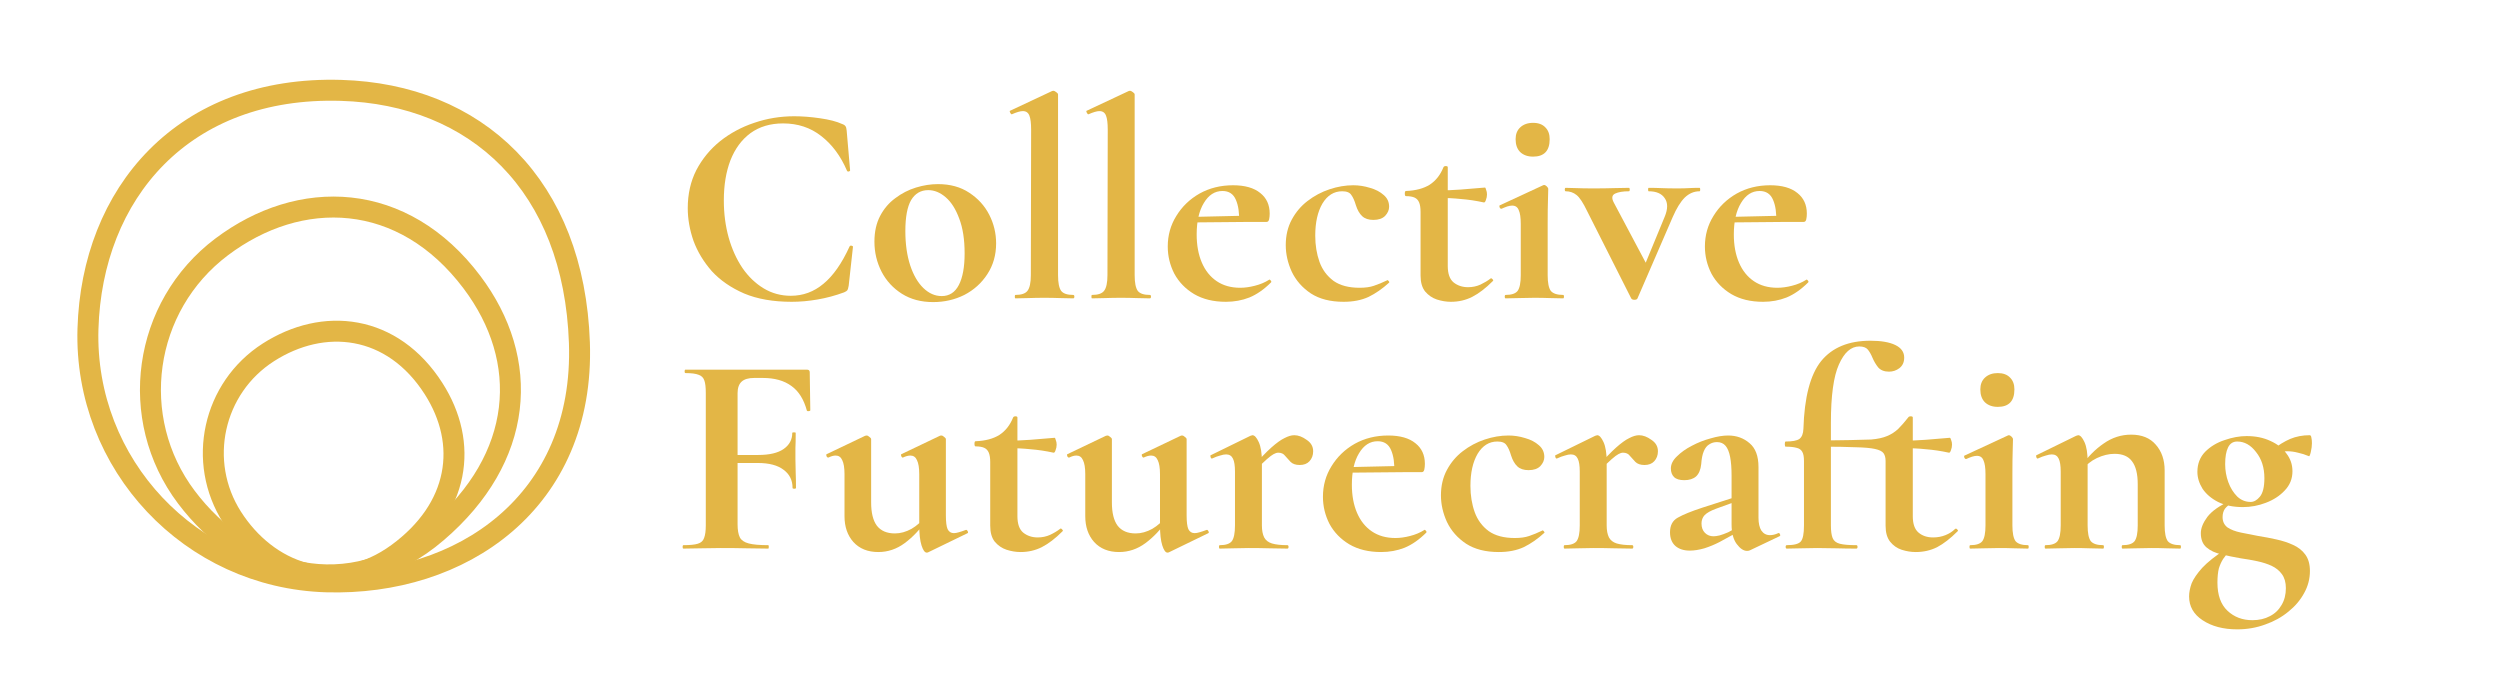
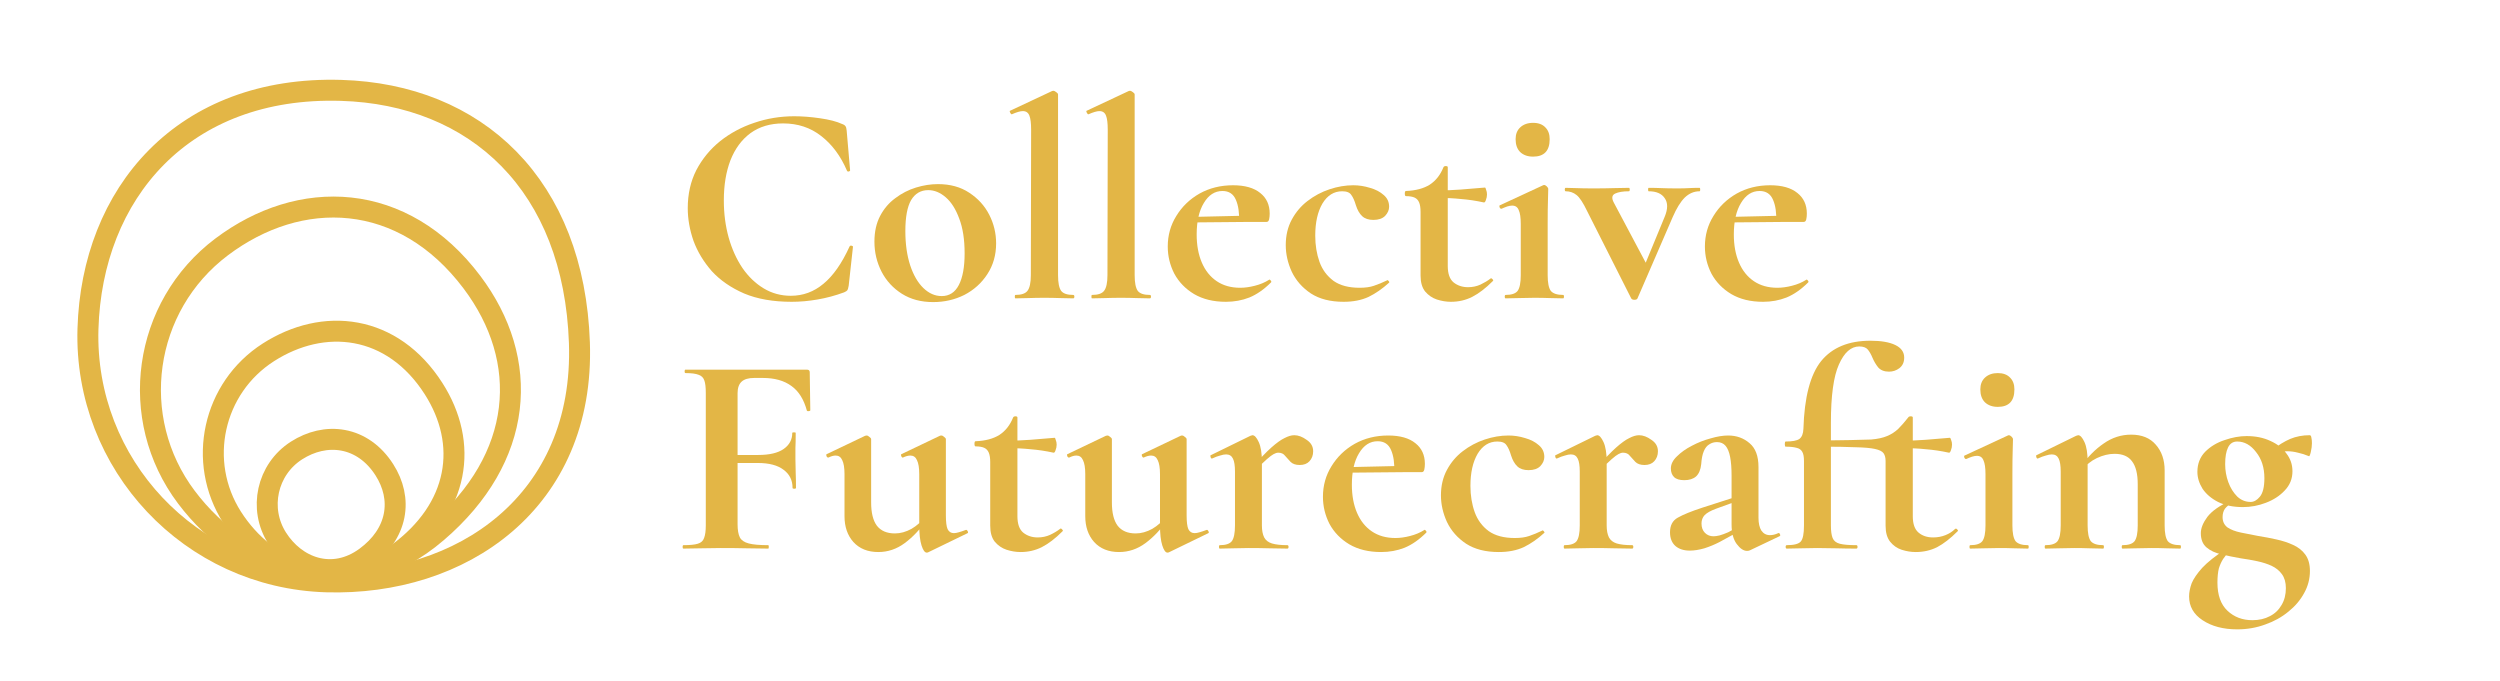
<svg xmlns="http://www.w3.org/2000/svg" width="1039" height="283" viewBox="0 0 1039 283" fill="none">
  <path d="M36.559 136.638C34.878 193.038 79.237 240.122 135.637 241.803C163.523 242.635 190.356 234.488 210.012 217.658C229.764 200.746 241.942 175.333 240.803 142.444C239.677 109.944 229.152 84.069 211.563 66.088C193.97 48.103 169.674 38.392 141.725 37.559C109.092 36.587 83.11 47.166 65.088 65.317C47.111 83.423 37.391 108.721 36.559 136.638Z" stroke="#E3B646" stroke-width="8.714" />
  <path d="M92.112 102.618C59.345 127.298 52.789 173.867 77.469 206.634C89.62 222.766 106.411 234.299 124.938 237.812C143.591 241.348 163.591 236.667 181.703 221.1C199.521 205.787 209.445 188.085 211.661 169.872C213.877 151.653 208.315 133.443 196.127 117.261C181.904 98.377 164.093 88.404 145.532 86.42C127.034 84.443 108.268 90.45 92.112 102.618Z" stroke="#E3B646" stroke-width="8.714" />
  <path d="M111.572 146.413C88.459 161.194 81.704 191.913 96.485 215.026C103.706 226.318 114.279 234.879 126.509 238.183C138.861 241.522 152.496 239.378 165.33 229.954C177.85 220.76 185.402 209.502 187.826 197.397C190.251 185.288 187.439 172.844 180.185 161.499C171.727 148.275 160.365 140.666 148.003 138.378C135.704 136.101 122.888 139.176 111.572 146.413Z" stroke="#E3B646" stroke-width="8.714" />
  <path d="M929.778 261.558C923.987 261.558 919.187 260.289 915.379 257.75C911.65 255.291 909.786 251.998 909.786 247.873C909.786 246.207 910.143 244.382 910.857 242.399C911.65 240.495 913.118 238.353 915.26 235.973C917.481 233.593 920.734 231.015 925.018 228.238L926.208 229.547C925.415 230.34 924.661 231.253 923.947 232.284C923.233 233.395 922.638 234.704 922.162 236.211C921.765 237.798 921.567 239.781 921.567 242.161C921.567 247.318 922.955 251.205 925.732 253.823C928.509 256.441 931.96 257.75 936.085 257.75C938.862 257.75 941.281 257.195 943.344 256.084C945.407 255.053 947.033 253.506 948.223 251.443C949.413 249.46 950.008 247.119 950.008 244.422C950.008 242.042 949.453 240.098 948.342 238.591C947.311 237.163 945.883 236.013 944.058 235.14C942.313 234.347 940.329 233.712 938.108 233.236C935.887 232.76 933.626 232.363 931.325 232.046C928.548 231.57 925.851 231.015 923.233 230.38C920.694 229.825 918.632 228.873 917.045 227.524C915.458 226.175 914.665 224.192 914.665 221.574C914.665 219.511 915.577 217.25 917.402 214.791C919.306 212.332 922.479 210.11 926.922 208.127L927.993 208.841C926.486 209.634 925.375 210.507 924.661 211.459C924.026 212.411 923.709 213.561 923.709 214.91C923.709 216.735 924.383 218.163 925.732 219.194C927.16 220.146 929.024 220.86 931.325 221.336C933.626 221.812 936.045 222.288 938.584 222.764C941.123 223.161 943.622 223.637 946.081 224.192C948.62 224.747 950.92 225.501 952.983 226.453C955.125 227.405 956.831 228.754 958.1 230.499C959.369 232.244 960.004 234.505 960.004 237.282C960.004 240.535 959.211 243.589 957.624 246.445C956.037 249.38 953.856 251.959 951.079 254.18C948.302 256.481 945.089 258.266 941.44 259.535C937.791 260.884 933.903 261.558 929.778 261.558ZM932.158 210.745C928.112 210.745 924.661 210.031 921.805 208.603C919.028 207.175 916.886 205.35 915.379 203.129C913.951 200.828 913.237 198.488 913.237 196.108C913.237 192.776 914.308 189.999 916.45 187.778C918.671 185.557 921.369 183.93 924.542 182.899C927.715 181.788 930.77 181.233 933.705 181.233C937.434 181.233 940.726 181.907 943.582 183.256C946.438 184.525 948.659 186.271 950.246 188.492C951.912 190.634 952.745 193.093 952.745 195.87C952.745 198.964 951.674 201.622 949.532 203.843C947.469 206.064 944.851 207.77 941.678 208.96C938.584 210.15 935.411 210.745 932.158 210.745ZM935.371 208.603C936.72 208.603 937.989 207.889 939.179 206.461C940.448 204.954 941.083 202.375 941.083 198.726C941.083 194.363 939.933 190.753 937.632 187.897C935.411 184.962 932.793 183.494 929.778 183.494C928.033 183.494 926.763 184.327 925.97 185.993C925.177 187.58 924.78 189.88 924.78 192.895C924.78 195.513 925.216 198.012 926.089 200.392C926.962 202.772 928.191 204.755 929.778 206.342C931.365 207.849 933.229 208.603 935.371 208.603ZM944.177 190.753L944.415 186.945C946.954 184.962 949.413 183.454 951.793 182.423C954.252 181.392 956.95 180.876 959.885 180.876C960.282 180.876 960.52 181.193 960.599 181.828C960.758 182.463 960.837 183.256 960.837 184.208C960.837 185.319 960.678 186.548 960.361 187.897C960.044 189.246 959.766 189.801 959.528 189.563C958.021 188.928 956.513 188.452 955.006 188.135C953.499 187.738 952.031 187.54 950.603 187.54C949.73 187.54 948.818 187.619 947.866 187.778C946.914 187.857 945.922 188.095 944.891 188.492L944.177 190.753Z" fill="#E3B646" />
  <path d="M882.134 228C881.896 228 881.777 227.762 881.777 227.286C881.777 226.81 881.896 226.572 882.134 226.572C884.594 226.572 886.26 226.017 887.132 224.906C888.005 223.716 888.441 221.535 888.441 218.361V201.225C888.441 196.941 887.648 193.768 886.061 191.705C884.554 189.643 882.134 188.611 878.802 188.611C876.422 188.611 873.963 189.206 871.424 190.396C868.965 191.586 866.982 193.213 865.474 195.275L864.879 193.847C867.656 189.881 870.79 186.707 874.28 184.327C877.771 181.868 881.579 180.638 885.704 180.638C890.147 180.638 893.558 182.027 895.938 184.803C898.398 187.58 899.627 191.15 899.627 195.513V218.361C899.627 221.535 900.064 223.716 900.936 224.906C901.888 226.017 903.594 226.572 906.053 226.572C906.291 226.572 906.41 226.81 906.41 227.286C906.41 227.762 906.291 228 906.053 228C904.467 228 902.642 227.961 900.579 227.881C898.517 227.802 896.335 227.762 894.034 227.762C891.813 227.762 889.671 227.802 887.608 227.881C885.546 227.961 883.721 228 882.134 228ZM850.123 228C849.885 228 849.766 227.762 849.766 227.286C849.766 226.81 849.885 226.572 850.123 226.572C852.583 226.572 854.249 226.017 855.121 224.906C855.994 223.716 856.43 221.535 856.43 218.361V195.989C856.43 193.53 856.153 191.745 855.597 190.634C855.042 189.444 854.09 188.849 852.741 188.849C852.027 188.849 851.194 189.008 850.242 189.325C849.29 189.563 848.219 189.96 847.029 190.515C846.712 190.674 846.474 190.515 846.315 190.039C846.157 189.563 846.157 189.286 846.315 189.206L862.856 181.114C863.332 180.956 863.61 180.876 863.689 180.876C864.562 180.876 865.435 181.828 866.307 183.732C867.18 185.636 867.616 188.373 867.616 191.943V218.361C867.616 221.535 868.053 223.716 868.925 224.906C869.877 226.017 871.583 226.572 874.042 226.572C874.28 226.572 874.399 226.81 874.399 227.286C874.399 227.762 874.28 228 874.042 228C872.456 228 870.631 227.961 868.568 227.881C866.506 227.802 864.324 227.762 862.023 227.762C859.802 227.762 857.66 227.802 855.597 227.881C853.535 227.961 851.71 228 850.123 228Z" fill="#E3B646" />
  <path d="M818.863 228C818.625 228 818.506 227.762 818.506 227.286C818.506 226.81 818.625 226.572 818.863 226.572C821.322 226.572 822.988 226.017 823.861 224.906C824.733 223.716 825.17 221.534 825.17 218.361V197.06C825.17 194.442 824.892 192.538 824.337 191.348C823.861 190.079 822.948 189.444 821.6 189.444C821.044 189.444 820.37 189.563 819.577 189.801C818.863 190.039 818.069 190.356 817.197 190.753C816.879 190.832 816.602 190.634 816.364 190.158C816.205 189.682 816.245 189.404 816.483 189.325L834.452 180.995C834.61 180.916 834.729 180.876 834.809 180.876C835.205 180.876 835.602 181.074 835.999 181.471C836.395 181.868 836.594 182.225 836.594 182.542C836.594 183.494 836.554 185.081 836.475 187.302C836.395 189.523 836.356 192.697 836.356 196.822V218.361C836.356 221.534 836.792 223.716 837.665 224.906C838.617 226.017 840.322 226.572 842.782 226.572C843.02 226.572 843.139 226.81 843.139 227.286C843.139 227.762 843.02 228 842.782 228C841.195 228 839.37 227.96 837.308 227.881C835.245 227.802 833.063 227.762 830.763 227.762C828.541 227.762 826.399 227.802 824.337 227.881C822.274 227.96 820.449 228 818.863 228ZM830.287 169.095C828.065 169.095 826.28 168.46 824.932 167.191C823.662 165.922 823.028 164.137 823.028 161.836C823.028 159.773 823.662 158.147 824.932 156.957C826.28 155.688 828.065 155.053 830.287 155.053C832.508 155.053 834.214 155.688 835.404 156.957C836.594 158.147 837.189 159.773 837.189 161.836C837.189 166.675 834.888 169.095 830.287 169.095Z" fill="#E3B646" />
-   <path d="M742.595 228C742.278 228 742.119 227.762 742.119 227.286C742.119 226.81 742.278 226.572 742.595 226.572C745.61 226.572 747.553 226.057 748.426 225.025C749.299 223.994 749.735 221.773 749.735 218.361V191.586C749.735 189.841 749.497 188.572 749.021 187.778C748.545 186.906 747.752 186.35 746.641 186.112C745.53 185.795 744.023 185.636 742.119 185.636C741.881 185.636 741.762 185.279 741.762 184.565C741.762 183.851 741.881 183.494 742.119 183.494C744.896 183.494 746.8 183.137 747.831 182.423C748.862 181.63 749.417 180.242 749.497 178.258C749.893 165.089 752.353 155.688 756.875 150.055C761.476 144.423 768.299 141.606 777.343 141.606C781.786 141.606 785.236 142.201 787.696 143.391C790.155 144.581 791.385 146.327 791.385 148.627C791.385 150.531 790.711 151.999 789.362 153.03C788.093 153.982 786.665 154.458 785.078 154.458C783.095 154.458 781.587 153.863 780.556 152.673C779.604 151.483 778.811 150.135 778.176 148.627C777.621 147.279 776.986 146.168 776.272 145.295C775.558 144.423 774.368 143.986 772.702 143.986C769.291 143.986 766.474 146.485 764.253 151.483C762.032 156.402 760.921 164.494 760.921 175.759V218.361C760.921 220.662 761.159 222.407 761.635 223.597C762.111 224.787 763.102 225.581 764.61 225.977C766.117 226.374 768.418 226.572 771.512 226.572C771.829 226.572 771.988 226.81 771.988 227.286C771.988 227.762 771.829 228 771.512 228C768.735 228 765.998 227.961 763.301 227.881C760.683 227.802 757.985 227.762 755.209 227.762C752.908 227.762 750.647 227.802 748.426 227.881C746.284 227.961 744.34 228 742.595 228ZM796.145 229.428C794.241 229.428 792.297 229.111 790.314 228.476C788.41 227.842 786.823 226.731 785.554 225.144C784.284 223.558 783.65 221.336 783.65 218.48V191.586C783.65 190.238 783.372 189.167 782.817 188.373C782.262 187.58 781.071 186.985 779.247 186.588C777.501 186.192 774.804 185.954 771.155 185.874C767.585 185.716 762.746 185.636 756.637 185.636V183.018C760.842 183.018 764.888 182.979 768.775 182.899C772.742 182.82 775.716 182.741 777.7 182.661C780.397 182.423 782.579 181.947 784.245 181.233C785.99 180.519 787.537 179.528 788.886 178.258C790.235 176.91 791.623 175.323 793.051 173.498C793.21 173.181 793.566 173.022 794.122 173.022C794.677 173.022 794.955 173.181 794.955 173.498V214.553C794.955 217.727 795.748 219.988 797.335 221.336C798.922 222.685 800.945 223.359 803.404 223.359C805.229 223.359 806.934 223.042 808.521 222.407C810.107 221.773 811.416 220.94 812.448 219.908C812.765 219.591 813.083 219.631 813.4 220.027C813.797 220.345 813.836 220.622 813.519 220.86C810.584 223.796 807.767 225.977 805.07 227.405C802.372 228.754 799.398 229.428 796.145 229.428ZM809.949 188.135C806.696 187.421 803.523 186.945 800.429 186.707C797.414 186.39 794.201 186.231 790.79 186.231V183.137C794.042 183.137 797.216 183.018 800.31 182.78C803.483 182.542 806.815 182.265 810.306 181.947C810.544 181.947 810.742 182.265 810.901 182.899C811.139 183.455 811.258 184.089 811.258 184.803C811.258 185.597 811.099 186.39 810.782 187.183C810.544 187.897 810.266 188.215 809.949 188.135Z" fill="#E3B646" />
+   <path d="M742.595 228C742.278 228 742.119 227.762 742.119 227.286C742.119 226.81 742.278 226.572 742.595 226.572C745.61 226.572 747.553 226.057 748.426 225.025C749.299 223.994 749.735 221.773 749.735 218.361V191.586C749.735 189.841 749.497 188.572 749.021 187.778C748.545 186.906 747.752 186.35 746.641 186.112C745.53 185.795 744.023 185.636 742.119 185.636C741.881 185.636 741.762 185.279 741.762 184.565C741.762 183.851 741.881 183.494 742.119 183.494C744.896 183.494 746.8 183.137 747.831 182.423C748.862 181.63 749.417 180.242 749.497 178.258C749.893 165.089 752.353 155.688 756.875 150.055C761.476 144.423 768.299 141.606 777.343 141.606C781.786 141.606 785.236 142.201 787.696 143.391C790.155 144.581 791.385 146.327 791.385 148.627C791.385 150.531 790.711 151.999 789.362 153.03C788.093 153.982 786.665 154.458 785.078 154.458C783.095 154.458 781.587 153.863 780.556 152.673C779.604 151.483 778.811 150.135 778.176 148.627C777.621 147.279 776.986 146.168 776.272 145.295C775.558 144.423 774.368 143.986 772.702 143.986C769.291 143.986 766.474 146.485 764.253 151.483C762.032 156.402 760.921 164.494 760.921 175.759V218.361C760.921 220.662 761.159 222.407 761.635 223.597C762.111 224.787 763.102 225.581 764.61 225.977C766.117 226.374 768.418 226.572 771.512 226.572C771.829 226.572 771.988 226.81 771.988 227.286C771.988 227.762 771.829 228 771.512 228C768.735 228 765.998 227.961 763.301 227.881C760.683 227.802 757.986 227.762 755.209 227.762C752.908 227.762 750.647 227.802 748.426 227.881C746.284 227.961 744.34 228 742.595 228ZM796.145 229.428C794.241 229.428 792.297 229.111 790.314 228.476C788.41 227.842 786.823 226.731 785.554 225.144C784.285 223.558 783.65 221.336 783.65 218.48V191.586C783.65 190.238 783.372 189.167 782.817 188.373C782.262 187.58 781.071 186.985 779.247 186.588C777.501 186.192 774.804 185.954 771.155 185.874C767.585 185.716 762.746 185.636 756.637 185.636V183.018C760.842 183.018 764.888 182.979 768.775 182.899C772.742 182.82 775.716 182.741 777.7 182.661C780.397 182.423 782.579 181.947 784.245 181.233C785.99 180.519 787.537 179.528 788.886 178.258C790.235 176.91 791.623 175.323 793.051 173.498C793.21 173.181 793.566 173.022 794.122 173.022C794.677 173.022 794.955 173.181 794.955 173.498V214.553C794.955 217.727 795.748 219.988 797.335 221.336C798.922 222.685 800.945 223.359 803.404 223.359C805.229 223.359 806.934 223.042 808.521 222.407C810.107 221.773 811.416 220.94 812.448 219.908C812.765 219.591 813.083 219.631 813.4 220.027C813.797 220.345 813.836 220.622 813.519 220.86C810.584 223.796 807.767 225.977 805.07 227.405C802.372 228.754 799.398 229.428 796.145 229.428ZM809.949 188.135C806.696 187.421 803.523 186.945 800.429 186.707C797.414 186.39 794.201 186.231 790.79 186.231V183.137C794.042 183.137 797.216 183.018 800.31 182.78C803.483 182.542 806.815 182.265 810.306 181.947C810.544 181.947 810.742 182.265 810.901 182.899C811.139 183.455 811.258 184.089 811.258 184.803C811.258 185.597 811.099 186.39 810.782 187.183C810.544 187.897 810.266 188.215 809.949 188.135Z" fill="#E3B646" />
  <path d="M727.256 228.714C726.939 228.873 726.542 228.952 726.066 228.952C724.638 228.952 723.21 228 721.782 226.096C720.354 224.192 719.64 221.455 719.64 217.885V197.655C719.64 194.561 719.442 191.983 719.045 189.92C718.648 187.857 718.014 186.31 717.141 185.279C716.268 184.248 715.078 183.732 713.571 183.732C712.381 183.732 711.31 184.049 710.358 184.684C709.406 185.239 708.652 186.191 708.097 187.54C707.542 188.809 707.185 190.594 707.026 192.895C706.788 195.196 706.074 196.901 704.884 198.012C703.694 199.043 702.068 199.559 700.005 199.559C698.022 199.559 696.594 199.123 695.721 198.25C694.848 197.377 694.412 196.187 694.412 194.68C694.412 192.935 695.245 191.269 696.911 189.682C698.577 188.016 700.64 186.548 703.099 185.279C705.638 183.93 708.256 182.899 710.953 182.185C713.65 181.392 716.07 180.995 718.212 180.995C721.703 180.995 724.678 182.066 727.137 184.208C729.596 186.271 730.826 189.563 730.826 194.085V215.148C730.826 217.449 731.223 219.234 732.016 220.503C732.889 221.772 734.079 222.407 735.586 222.407C736.697 222.407 737.847 222.129 739.037 221.574C739.354 221.415 739.592 221.574 739.751 222.05C739.989 222.447 739.91 222.724 739.513 222.883L727.256 228.714ZM702.266 228.833C699.807 228.833 697.823 228.198 696.316 226.929C694.809 225.58 694.055 223.676 694.055 221.217C694.055 218.361 695.126 216.338 697.268 215.148C699.489 213.879 702.901 212.49 707.502 210.983L720.83 206.699L721.306 208.484L713.095 211.459C710.953 212.252 709.406 213.125 708.454 214.077C707.581 215.029 707.145 216.179 707.145 217.528C707.145 219.194 707.621 220.503 708.573 221.455C709.525 222.407 710.715 222.883 712.143 222.883C712.778 222.883 713.611 222.764 714.642 222.526C715.753 222.209 716.943 221.772 718.212 221.217L724.757 217.647L724.876 219.67L714.642 225.263C712.659 226.294 710.556 227.167 708.335 227.881C706.114 228.516 704.091 228.833 702.266 228.833Z" fill="#E3B646" />
  <path d="M664.759 195.751L663.807 194.204C666.901 190.634 669.519 187.897 671.661 185.993C673.803 184.089 675.627 182.78 677.135 182.066C678.642 181.273 679.991 180.876 681.181 180.876C682.847 180.876 684.552 181.511 686.298 182.78C688.122 183.97 689.035 185.557 689.035 187.54C689.035 189.206 688.519 190.594 687.488 191.705C686.536 192.736 685.187 193.252 683.442 193.252C681.776 193.252 680.506 192.816 679.634 191.943C678.84 191.07 678.087 190.237 677.373 189.444C676.738 188.571 675.786 188.135 674.517 188.135C673.961 188.135 673.327 188.333 672.613 188.73C671.978 189.047 671.026 189.761 669.757 190.872C668.567 191.903 666.901 193.53 664.759 195.751ZM650.241 228C650.003 228 649.884 227.762 649.884 227.286C649.884 226.81 650.003 226.572 650.241 226.572C652.7 226.572 654.366 226.017 655.239 224.906C656.111 223.716 656.548 221.534 656.548 218.361V195.989C656.548 193.53 656.27 191.745 655.715 190.634C655.159 189.444 654.207 188.849 652.859 188.849C652.145 188.849 651.312 189.008 650.36 189.325C649.408 189.563 648.337 189.96 647.147 190.515C646.829 190.674 646.591 190.515 646.433 190.039C646.274 189.563 646.274 189.285 646.433 189.206L662.974 181.114C663.45 180.955 663.727 180.876 663.807 180.876C664.679 180.876 665.552 181.828 666.425 183.732C667.297 185.636 667.734 188.373 667.734 191.943V218.361C667.734 220.424 668.051 222.09 668.686 223.359C669.32 224.549 670.391 225.382 671.899 225.858C673.485 226.334 675.627 226.572 678.325 226.572C678.642 226.572 678.801 226.81 678.801 227.286C678.801 227.762 678.642 228 678.325 228C676.183 228 673.723 227.96 670.947 227.881C668.249 227.802 665.314 227.762 662.141 227.762C659.919 227.762 657.777 227.802 655.715 227.881C653.652 227.96 651.827 228 650.241 228Z" fill="#E3B646" />
-   <path d="M622.894 229.428C617.42 229.428 612.898 228.278 609.328 225.977C605.758 223.597 603.1 220.582 601.355 216.933C599.689 213.284 598.856 209.595 598.856 205.866C598.856 201.899 599.689 198.369 601.355 195.275C603.021 192.181 605.202 189.603 607.9 187.54C610.676 185.398 613.731 183.772 617.063 182.661C620.395 181.55 623.687 180.995 626.94 180.995C629.24 180.995 631.541 181.352 633.842 182.066C636.142 182.701 638.047 183.692 639.554 185.041C641.061 186.31 641.815 187.937 641.815 189.92C641.815 191.269 641.26 192.538 640.149 193.728C639.038 194.839 637.412 195.394 635.27 195.394C633.287 195.394 631.739 194.878 630.629 193.847C629.518 192.816 628.646 191.308 628.011 189.325C627.456 187.421 626.821 185.993 626.107 185.041C625.472 184.01 624.203 183.494 622.299 183.494C618.887 183.494 616.15 185.2 614.088 188.611C612.104 192.022 611.113 196.465 611.113 201.939C611.113 205.906 611.708 209.555 612.898 212.887C614.088 216.14 616.031 218.758 618.729 220.741C621.426 222.645 625.036 223.597 629.558 223.597C631.938 223.597 633.921 223.319 635.508 222.764C637.174 222.209 638.998 221.455 640.982 220.503C641.14 220.344 641.339 220.424 641.577 220.741C641.894 221.058 641.973 221.296 641.815 221.455C639.038 223.994 636.182 225.977 633.247 227.405C630.311 228.754 626.86 229.428 622.894 229.428Z" fill="#E3B646" />
+   <path d="M622.894 229.428C617.42 229.428 612.898 228.278 609.328 225.977C605.758 223.597 603.1 220.582 601.355 216.933C599.689 213.284 598.856 209.595 598.856 205.866C598.856 201.899 599.689 198.369 601.355 195.275C603.021 192.181 605.202 189.603 607.9 187.54C610.676 185.398 613.731 183.772 617.063 182.661C620.395 181.55 623.687 180.995 626.94 180.995C629.24 180.995 631.541 181.352 633.842 182.066C636.142 182.701 638.047 183.692 639.554 185.041C641.061 186.31 641.815 187.937 641.815 189.92C641.815 191.269 641.26 192.538 640.149 193.728C639.038 194.839 637.412 195.394 635.27 195.394C633.287 195.394 631.739 194.878 630.629 193.847C629.518 192.816 628.646 191.308 628.011 189.325C627.455 187.421 626.821 185.993 626.107 185.041C625.472 184.01 624.203 183.494 622.299 183.494C618.887 183.494 616.15 185.2 614.088 188.611C612.104 192.022 611.113 196.465 611.113 201.939C611.113 205.906 611.708 209.555 612.898 212.887C614.088 216.14 616.031 218.758 618.729 220.741C621.426 222.645 625.036 223.597 629.558 223.597C631.938 223.597 633.921 223.319 635.508 222.764C637.174 222.209 638.998 221.455 640.982 220.503C641.14 220.344 641.339 220.424 641.577 220.741C641.894 221.058 641.973 221.296 641.815 221.455C639.038 223.994 636.182 225.977 633.247 227.405C630.311 228.754 626.86 229.428 622.894 229.428Z" fill="#E3B646" />
  <path d="M573.972 229.428C568.815 229.428 564.412 228.357 560.763 226.215C557.193 224.073 554.456 221.257 552.552 217.766C550.727 214.196 549.815 210.428 549.815 206.461C549.815 201.78 551.005 197.536 553.385 193.728C555.765 189.841 558.978 186.747 563.024 184.446C567.149 182.145 571.79 180.995 576.947 180.995C581.865 180.995 585.634 182.066 588.252 184.208C590.87 186.271 592.179 189.127 592.179 192.776C592.179 193.649 592.099 194.442 591.941 195.156C591.782 195.87 591.425 196.227 590.87 196.227H579.446C579.604 192.498 579.168 189.444 578.137 187.064C577.105 184.605 575.241 183.375 572.544 183.375C569.37 183.375 566.792 185.041 564.809 188.373C562.825 191.626 561.834 195.989 561.834 201.463C561.834 205.906 562.548 209.793 563.976 213.125C565.404 216.457 567.466 219.035 570.164 220.86C572.861 222.685 576.114 223.597 579.922 223.597C581.826 223.597 583.849 223.319 585.991 222.764C588.212 222.209 590.195 221.376 591.941 220.265C592.099 220.106 592.298 220.186 592.536 220.503C592.853 220.82 592.932 221.098 592.774 221.336C589.838 224.271 586.824 226.374 583.73 227.643C580.715 228.833 577.462 229.428 573.972 229.428ZM557.669 196.465L557.55 194.204L583.611 193.609V196.227L557.669 196.465Z" fill="#E3B646" />
  <path d="M521.471 195.751L520.519 194.204C523.613 190.634 526.231 187.897 528.373 185.993C530.515 184.089 532.339 182.78 533.847 182.066C535.354 181.273 536.703 180.876 537.893 180.876C539.559 180.876 541.264 181.511 543.01 182.78C544.834 183.97 545.747 185.557 545.747 187.54C545.747 189.206 545.231 190.594 544.2 191.705C543.248 192.736 541.899 193.252 540.154 193.252C538.488 193.252 537.218 192.816 536.346 191.943C535.552 191.07 534.799 190.237 534.085 189.444C533.45 188.571 532.498 188.135 531.229 188.135C530.673 188.135 530.039 188.333 529.325 188.73C528.69 189.047 527.738 189.761 526.469 190.872C525.279 191.903 523.613 193.53 521.471 195.751ZM506.953 228C506.715 228 506.596 227.762 506.596 227.286C506.596 226.81 506.715 226.572 506.953 226.572C509.412 226.572 511.078 226.017 511.951 224.906C512.823 223.716 513.26 221.534 513.26 218.361V195.989C513.26 193.53 512.982 191.745 512.427 190.634C511.871 189.444 510.919 188.849 509.571 188.849C508.857 188.849 508.024 189.008 507.072 189.325C506.12 189.563 505.049 189.96 503.859 190.515C503.541 190.674 503.303 190.515 503.145 190.039C502.986 189.563 502.986 189.285 503.145 189.206L519.686 181.114C520.162 180.955 520.439 180.876 520.519 180.876C521.391 180.876 522.264 181.828 523.137 183.732C524.009 185.636 524.446 188.373 524.446 191.943V218.361C524.446 220.424 524.763 222.09 525.398 223.359C526.032 224.549 527.103 225.382 528.611 225.858C530.197 226.334 532.339 226.572 535.037 226.572C535.354 226.572 535.513 226.81 535.513 227.286C535.513 227.762 535.354 228 535.037 228C532.895 228 530.435 227.96 527.659 227.881C524.961 227.802 522.026 227.762 518.853 227.762C516.631 227.762 514.489 227.802 512.427 227.881C510.364 227.96 508.539 228 506.953 228Z" fill="#E3B646" />
  <path d="M465.078 229.428C460.715 229.428 457.264 228.04 454.725 225.263C452.266 222.486 451.036 218.916 451.036 214.553V197.06C451.036 194.442 450.719 192.498 450.084 191.229C449.529 189.96 448.617 189.325 447.347 189.325C446.475 189.325 445.483 189.603 444.372 190.158C444.055 190.237 443.777 190.039 443.539 189.563C443.381 189.087 443.42 188.809 443.658 188.73L459.604 181.114C459.842 181.035 460.041 180.995 460.199 180.995C460.596 180.995 460.993 181.193 461.389 181.59C461.865 181.907 462.103 182.225 462.103 182.542V208.841C462.103 213.125 462.897 216.338 464.483 218.48C466.149 220.622 468.648 221.693 471.98 221.693C474.281 221.693 476.582 221.058 478.882 219.789C481.183 218.44 483.008 216.774 484.356 214.791L485.07 216.219C482.373 220.106 479.358 223.28 476.026 225.739C472.694 228.198 469.045 229.428 465.078 229.428ZM493.162 182.542V214.196C493.162 216.893 493.4 218.797 493.876 219.908C494.432 221.019 495.304 221.574 496.494 221.574C497.05 221.574 497.724 221.455 498.517 221.217C499.39 220.979 500.342 220.662 501.373 220.265C501.691 220.106 501.968 220.265 502.206 220.741C502.444 221.138 502.444 221.415 502.206 221.574L485.784 229.547C485.626 229.626 485.427 229.666 485.189 229.666C484.396 229.666 483.682 228.674 483.047 226.691C482.413 224.708 482.095 221.891 482.095 218.242V197.06C482.095 194.442 481.778 192.498 481.143 191.229C480.588 189.96 479.676 189.325 478.406 189.325C477.534 189.325 476.502 189.603 475.312 190.158C475.074 190.237 474.836 190.039 474.598 189.563C474.44 189.087 474.479 188.809 474.717 188.73L490.663 181.114C490.822 181.035 491.02 180.995 491.258 180.995C491.655 180.995 492.052 181.193 492.448 181.59C492.924 181.907 493.162 182.225 493.162 182.542Z" fill="#E3B646" />
  <path d="M424.15 229.428C422.246 229.428 420.302 229.111 418.319 228.476C416.415 227.841 414.789 226.731 413.44 225.144C412.171 223.557 411.536 221.336 411.536 218.48V192.062C411.536 190.396 411.338 189.087 410.941 188.135C410.544 187.183 409.91 186.509 409.037 186.112C408.164 185.715 406.974 185.517 405.467 185.517C405.15 185.517 404.991 185.16 404.991 184.446C404.991 183.732 405.15 183.375 405.467 183.375C409.513 183.216 412.805 182.344 415.344 180.757C417.883 179.091 419.787 176.671 421.056 173.498C421.215 173.181 421.532 173.022 422.008 173.022C422.563 173.022 422.841 173.181 422.841 173.498V214.553C422.841 217.726 423.634 219.987 425.221 221.336C426.887 222.685 428.91 223.359 431.29 223.359C433.115 223.359 434.82 223.002 436.407 222.288C438.073 221.495 439.461 220.662 440.572 219.789C440.81 219.551 441.088 219.63 441.405 220.027C441.802 220.344 441.841 220.622 441.524 220.86C438.589 223.795 435.733 225.977 432.956 227.405C430.259 228.754 427.323 229.428 424.15 229.428ZM437.835 188.135C434.582 187.421 431.409 186.945 428.315 186.707C425.3 186.39 422.087 186.231 418.676 186.231V183.137C421.929 183.137 425.102 183.018 428.196 182.78C431.369 182.542 434.741 182.264 438.311 181.947C438.47 181.947 438.628 182.264 438.787 182.899C439.025 183.454 439.144 184.089 439.144 184.803C439.144 185.596 438.985 186.39 438.668 187.183C438.43 187.897 438.152 188.214 437.835 188.135Z" fill="#E3B646" />
  <path d="M365.021 229.428C360.657 229.428 357.206 228.04 354.668 225.263C352.208 222.486 350.979 218.916 350.979 214.553V197.06C350.979 194.442 350.661 192.498 350.027 191.229C349.471 189.96 348.559 189.325 347.29 189.325C346.417 189.325 345.425 189.603 344.315 190.158C343.997 190.237 343.72 190.039 343.482 189.563C343.323 189.087 343.363 188.809 343.601 188.73L359.547 181.114C359.785 181.035 359.983 180.995 360.142 180.995C360.538 180.995 360.935 181.193 361.332 181.59C361.808 181.907 362.046 182.225 362.046 182.542V208.841C362.046 213.125 362.839 216.338 364.426 218.48C366.092 220.622 368.591 221.693 371.923 221.693C374.223 221.693 376.524 221.058 378.825 219.789C381.125 218.44 382.95 216.774 384.299 214.791L385.013 216.219C382.315 220.106 379.301 223.28 375.969 225.739C372.637 228.198 368.987 229.428 365.021 229.428ZM393.105 182.542V214.196C393.105 216.893 393.343 218.797 393.819 219.908C394.374 221.019 395.247 221.574 396.437 221.574C396.992 221.574 397.666 221.455 398.46 221.217C399.332 220.979 400.284 220.662 401.316 220.265C401.633 220.106 401.911 220.265 402.149 220.741C402.387 221.138 402.387 221.415 402.149 221.574L385.727 229.547C385.568 229.626 385.37 229.666 385.132 229.666C384.338 229.666 383.624 228.674 382.99 226.691C382.355 224.708 382.038 221.891 382.038 218.242V197.06C382.038 194.442 381.72 192.498 381.086 191.229C380.53 189.96 379.618 189.325 378.349 189.325C377.476 189.325 376.445 189.603 375.255 190.158C375.017 190.237 374.779 190.039 374.541 189.563C374.382 189.087 374.422 188.809 374.66 188.73L390.606 181.114C390.764 181.035 390.963 180.995 391.201 180.995C391.597 180.995 391.994 181.193 392.391 181.59C392.867 181.907 393.105 182.225 393.105 182.542Z" fill="#E3B646" />
  <path d="M284.046 228C283.808 228 283.689 227.762 283.689 227.286C283.689 226.81 283.808 226.572 284.046 226.572C286.743 226.572 288.727 226.374 289.996 225.977C291.345 225.58 292.217 224.787 292.614 223.597C293.09 222.407 293.328 220.662 293.328 218.361V163.264C293.328 160.963 293.13 159.258 292.733 158.147C292.336 156.957 291.543 156.164 290.353 155.767C289.163 155.291 287.338 155.053 284.879 155.053C284.641 155.053 284.522 154.815 284.522 154.339C284.522 153.863 284.641 153.625 284.879 153.625H335.335C336.128 153.625 336.525 153.982 336.525 154.696L336.763 170.523C336.763 170.682 336.565 170.801 336.168 170.88C335.771 170.959 335.494 170.88 335.335 170.642C334.066 165.961 331.924 162.55 328.909 160.408C325.894 158.187 321.928 157.076 317.009 157.076H313.439C311.059 157.076 309.314 157.592 308.203 158.623C307.092 159.654 306.537 161.241 306.537 163.383V217.885C306.537 220.265 306.854 222.09 307.489 223.359C308.124 224.549 309.353 225.382 311.178 225.858C313.003 226.334 315.7 226.572 319.27 226.572C319.429 226.572 319.508 226.81 319.508 227.286C319.508 227.762 319.429 228 319.27 228C316.573 228 313.637 227.96 310.464 227.881C307.37 227.802 303.721 227.762 299.516 227.762C296.66 227.762 293.883 227.802 291.186 227.881C288.489 227.96 286.109 228 284.046 228ZM329.385 202.772C329.385 199.599 328.155 197.1 325.696 195.275C323.237 193.371 319.667 192.419 314.986 192.419H300.23V189.087H315.105C319.786 189.087 323.316 188.254 325.696 186.588C328.076 184.922 329.266 182.701 329.266 179.924C329.266 179.765 329.504 179.686 329.98 179.686C330.456 179.686 330.694 179.765 330.694 179.924C330.694 182.621 330.654 184.724 330.575 186.231C330.575 187.659 330.575 189.166 330.575 190.753C330.575 192.736 330.615 194.68 330.694 196.584C330.773 198.488 330.813 200.551 330.813 202.772C330.813 203.01 330.575 203.129 330.099 203.129C329.623 203.129 329.385 203.01 329.385 202.772Z" fill="#E3B646" />
  <path d="M732.716 125.428C727.559 125.428 723.156 124.357 719.507 122.215C715.937 120.073 713.2 117.257 711.296 113.766C709.471 110.196 708.559 106.428 708.559 102.461C708.559 97.78 709.749 93.536 712.129 89.728C714.509 85.841 717.722 82.747 721.768 80.446C725.893 78.145 730.534 76.995 735.691 76.995C740.61 76.995 744.378 78.066 746.996 80.208C749.614 82.271 750.923 85.127 750.923 88.776C750.923 89.649 750.844 90.442 750.685 91.156C750.526 91.87 750.169 92.227 749.614 92.227H738.19C738.349 88.498 737.912 85.444 736.881 83.064C735.85 80.605 733.985 79.375 731.288 79.375C728.115 79.375 725.536 81.041 723.553 84.373C721.57 87.626 720.578 91.989 720.578 97.463C720.578 101.906 721.292 105.793 722.72 109.125C724.148 112.457 726.211 115.035 728.908 116.86C731.605 118.685 734.858 119.597 738.666 119.597C740.57 119.597 742.593 119.319 744.735 118.764C746.956 118.209 748.94 117.376 750.685 116.265C750.844 116.106 751.042 116.186 751.28 116.503C751.597 116.82 751.677 117.098 751.518 117.336C748.583 120.271 745.568 122.374 742.474 123.643C739.459 124.833 736.207 125.428 732.716 125.428ZM716.413 92.465L716.294 90.204L742.355 89.609V92.227L716.413 92.465Z" fill="#E3B646" />
  <path d="M706.366 78.066C706.524 78.066 706.604 78.304 706.604 78.78C706.604 79.256 706.524 79.494 706.366 79.494C704.065 79.494 702.002 80.367 700.178 82.112C698.432 83.858 696.766 86.555 695.18 90.204L680.543 124C680.384 124.397 679.948 124.595 679.234 124.595C678.599 124.595 678.163 124.397 677.925 124L659.718 87.943C657.972 84.294 656.465 81.993 655.196 81.041C653.926 80.01 652.419 79.494 650.674 79.494C650.436 79.494 650.317 79.256 650.317 78.78C650.317 78.304 650.436 78.066 650.674 78.066C652.022 78.066 653.53 78.106 655.196 78.185C656.941 78.264 659.281 78.304 662.217 78.304C665.469 78.304 668.246 78.264 670.547 78.185C672.847 78.106 674.989 78.066 676.973 78.066C677.211 78.066 677.33 78.304 677.33 78.78C677.33 79.256 677.211 79.494 676.973 79.494C674.513 79.494 672.609 79.811 671.261 80.446C669.912 81.081 669.714 82.311 670.666 84.135L684.946 111.029L678.877 121.501L691.848 90.085C693.196 86.832 693.196 84.254 691.848 82.35C690.578 80.446 688.357 79.494 685.184 79.494C685.025 79.494 684.946 79.256 684.946 78.78C684.946 78.304 685.025 78.066 685.184 78.066C687.088 78.066 688.873 78.106 690.539 78.185C692.284 78.264 694.505 78.304 697.203 78.304C699.107 78.304 700.654 78.264 701.844 78.185C703.113 78.106 704.62 78.066 706.366 78.066Z" fill="#E3B646" />
  <path d="M625.72 124C625.482 124 625.363 123.762 625.363 123.286C625.363 122.81 625.482 122.572 625.72 122.572C628.179 122.572 629.845 122.017 630.718 120.906C631.591 119.716 632.027 117.534 632.027 114.361V93.06C632.027 90.442 631.749 88.538 631.194 87.348C630.718 86.079 629.806 85.444 628.457 85.444C627.902 85.444 627.227 85.563 626.434 85.801C625.72 86.039 624.927 86.356 624.054 86.753C623.737 86.832 623.459 86.634 623.221 86.158C623.062 85.682 623.102 85.404 623.34 85.325L641.309 76.995C641.468 76.916 641.587 76.876 641.666 76.876C642.063 76.876 642.459 77.074 642.856 77.471C643.253 77.868 643.451 78.225 643.451 78.542C643.451 79.494 643.411 81.081 643.332 83.302C643.253 85.523 643.213 88.697 643.213 92.822V114.361C643.213 117.534 643.649 119.716 644.522 120.906C645.474 122.017 647.18 122.572 649.639 122.572C649.877 122.572 649.996 122.81 649.996 123.286C649.996 123.762 649.877 124 649.639 124C648.052 124 646.228 123.96 644.165 123.881C642.102 123.802 639.921 123.762 637.62 123.762C635.399 123.762 633.257 123.802 631.194 123.881C629.131 123.96 627.307 124 625.72 124ZM637.144 65.095C634.923 65.095 633.138 64.46 631.789 63.191C630.52 61.922 629.885 60.137 629.885 57.836C629.885 55.773 630.52 54.147 631.789 52.957C633.138 51.688 634.923 51.053 637.144 51.053C639.365 51.053 641.071 51.688 642.261 52.957C643.451 54.147 644.046 55.773 644.046 57.836C644.046 62.675 641.745 65.095 637.144 65.095Z" fill="#E3B646" />
  <path d="M602.998 125.428C601.094 125.428 599.151 125.111 597.167 124.476C595.263 123.842 593.637 122.731 592.288 121.144C591.019 119.558 590.384 117.336 590.384 114.48V88.062C590.384 86.396 590.186 85.087 589.789 84.135C589.393 83.183 588.758 82.509 587.885 82.112C587.013 81.716 585.823 81.517 584.315 81.517C583.998 81.517 583.839 81.16 583.839 80.446C583.839 79.732 583.998 79.375 584.315 79.375C588.361 79.216 591.654 78.344 594.192 76.757C596.731 75.091 598.635 72.671 599.904 69.498C600.063 69.181 600.38 69.022 600.856 69.022C601.412 69.022 601.689 69.181 601.689 69.498V110.553C601.689 113.727 602.483 115.988 604.069 117.336C605.735 118.685 607.758 119.359 610.138 119.359C611.963 119.359 613.669 119.002 615.255 118.288C616.921 117.495 618.31 116.662 619.42 115.789C619.658 115.551 619.936 115.631 620.253 116.027C620.65 116.345 620.69 116.622 620.372 116.86C617.437 119.796 614.581 121.977 611.804 123.405C609.107 124.754 606.172 125.428 602.998 125.428ZM616.683 84.135C613.431 83.421 610.257 82.945 607.163 82.707C604.149 82.39 600.936 82.231 597.524 82.231V79.137C600.777 79.137 603.95 79.018 607.044 78.78C610.218 78.542 613.589 78.265 617.159 77.947C617.318 77.947 617.477 78.264 617.635 78.899C617.873 79.454 617.992 80.089 617.992 80.803C617.992 81.597 617.834 82.39 617.516 83.183C617.278 83.897 617.001 84.215 616.683 84.135Z" fill="#E3B646" />
  <path d="M558.397 125.428C552.923 125.428 548.401 124.278 544.831 121.977C541.261 119.597 538.603 116.582 536.858 112.933C535.192 109.284 534.359 105.595 534.359 101.866C534.359 97.899 535.192 94.369 536.858 91.275C538.524 88.181 540.705 85.603 543.403 83.54C546.179 81.398 549.234 79.772 552.566 78.661C555.898 77.55 559.19 76.995 562.443 76.995C564.743 76.995 567.044 77.352 569.345 78.066C571.645 78.701 573.549 79.692 575.057 81.041C576.564 82.31 577.318 83.937 577.318 85.92C577.318 87.269 576.762 88.538 575.652 89.728C574.541 90.839 572.915 91.394 570.773 91.394C568.789 91.394 567.242 90.879 566.132 89.847C565.021 88.816 564.148 87.308 563.514 85.325C562.958 83.421 562.324 81.993 561.61 81.041C560.975 80.01 559.706 79.494 557.802 79.494C554.39 79.494 551.653 81.2 549.591 84.611C547.607 88.022 546.616 92.465 546.616 97.939C546.616 101.906 547.211 105.555 548.401 108.887C549.591 112.14 551.534 114.758 554.232 116.741C556.929 118.645 560.539 119.597 565.061 119.597C567.441 119.597 569.424 119.319 571.011 118.764C572.677 118.209 574.501 117.455 576.485 116.503C576.643 116.344 576.842 116.424 577.08 116.741C577.397 117.058 577.476 117.296 577.318 117.455C574.541 119.994 571.685 121.977 568.75 123.405C565.814 124.754 562.363 125.428 558.397 125.428Z" fill="#E3B646" />
  <path d="M509.475 125.428C504.318 125.428 499.915 124.357 496.266 122.215C492.696 120.073 489.959 117.257 488.055 113.766C486.23 110.196 485.318 106.428 485.318 102.461C485.318 97.78 486.508 93.536 488.888 89.728C491.268 85.841 494.481 82.747 498.527 80.446C502.652 78.145 507.293 76.995 512.45 76.995C517.368 76.995 521.137 78.066 523.755 80.208C526.373 82.271 527.682 85.127 527.682 88.776C527.682 89.649 527.602 90.442 527.444 91.156C527.285 91.87 526.928 92.227 526.373 92.227H514.949C515.107 88.498 514.671 85.444 513.64 83.064C512.608 80.605 510.744 79.375 508.047 79.375C504.873 79.375 502.295 81.041 500.312 84.373C498.328 87.626 497.337 91.989 497.337 97.463C497.337 101.906 498.051 105.793 499.479 109.125C500.907 112.457 502.969 115.035 505.667 116.86C508.364 118.685 511.617 119.597 515.425 119.597C517.329 119.597 519.352 119.319 521.494 118.764C523.715 118.209 525.698 117.376 527.444 116.265C527.602 116.106 527.801 116.186 528.039 116.503C528.356 116.82 528.435 117.098 528.277 117.336C525.341 120.271 522.327 122.374 519.233 123.643C516.218 124.833 512.965 125.428 509.475 125.428ZM493.172 92.465L493.053 90.204L519.114 89.609V92.227L493.172 92.465Z" fill="#E3B646" />
  <path d="M453.833 124C453.674 124 453.595 123.762 453.595 123.286C453.595 122.81 453.674 122.572 453.833 122.572C456.292 122.572 457.958 122.017 458.831 120.906C459.783 119.716 460.259 117.534 460.259 114.361L460.378 53.909C460.378 51.212 460.14 49.268 459.664 48.078C459.188 46.809 458.276 46.174 456.927 46.174C455.896 46.174 454.388 46.61 452.405 47.483C452.167 47.562 451.929 47.364 451.691 46.888C451.453 46.412 451.413 46.134 451.572 46.055L469.065 37.844C469.224 37.765 469.382 37.725 469.541 37.725C469.938 37.725 470.374 37.923 470.85 38.32C471.326 38.637 471.564 38.955 471.564 39.272V114.361C471.564 117.534 472 119.716 472.873 120.906C473.746 122.017 475.412 122.572 477.871 122.572C478.188 122.572 478.347 122.81 478.347 123.286C478.347 123.762 478.188 124 477.871 124C476.364 124 474.539 123.96 472.397 123.881C470.334 123.802 468.153 123.762 465.852 123.762C463.551 123.762 461.37 123.802 459.307 123.881C457.244 123.96 455.42 124 453.833 124Z" fill="#E3B646" />
  <path d="M421.991 124C421.832 124 421.753 123.762 421.753 123.286C421.753 122.81 421.832 122.572 421.991 122.572C424.45 122.572 426.116 122.017 426.989 120.906C427.941 119.716 428.417 117.534 428.417 114.361L428.536 53.909C428.536 51.212 428.298 49.268 427.822 48.078C427.346 46.809 426.434 46.174 425.085 46.174C424.054 46.174 422.546 46.61 420.563 47.483C420.325 47.562 420.087 47.364 419.849 46.888C419.611 46.412 419.571 46.134 419.73 46.055L437.223 37.844C437.382 37.765 437.54 37.725 437.699 37.725C438.096 37.725 438.532 37.923 439.008 38.32C439.484 38.637 439.722 38.955 439.722 39.272V114.361C439.722 117.534 440.158 119.716 441.031 120.906C441.904 122.017 443.57 122.572 446.029 122.572C446.346 122.572 446.505 122.81 446.505 123.286C446.505 123.762 446.346 124 446.029 124C444.522 124 442.697 123.96 440.555 123.881C438.492 123.802 436.311 123.762 434.01 123.762C431.709 123.762 429.528 123.802 427.465 123.881C425.402 123.96 423.578 124 421.991 124Z" fill="#E3B646" />
  <path d="M387.807 125.547C382.809 125.547 378.486 124.397 374.836 122.096C371.187 119.795 368.371 116.741 366.387 112.933C364.404 109.046 363.412 104.881 363.412 100.438C363.412 96.313 364.206 92.743 365.792 89.728C367.379 86.713 369.481 84.254 372.099 82.35C374.717 80.367 377.573 78.899 380.667 77.947C383.761 76.995 386.816 76.519 389.83 76.519C394.908 76.519 399.231 77.709 402.801 80.089C406.451 82.469 409.227 85.523 411.131 89.252C413.035 92.981 413.987 96.947 413.987 101.152C413.987 105.991 412.758 110.275 410.298 114.004C407.918 117.653 404.745 120.509 400.778 122.572C396.812 124.555 392.488 125.547 387.807 125.547ZM391.377 123.048C394.551 123.048 396.931 121.501 398.517 118.407C400.104 115.313 400.897 110.95 400.897 105.317C400.897 99.526 400.144 94.686 398.636 90.799C397.208 86.912 395.344 83.976 393.043 81.993C390.743 80.01 388.323 79.018 385.784 79.018C382.69 79.018 380.31 80.406 378.644 83.183C377.058 85.96 376.264 90.244 376.264 96.035C376.264 101.43 376.939 106.19 378.287 110.315C379.636 114.361 381.461 117.495 383.761 119.716C386.062 121.937 388.601 123.048 391.377 123.048Z" fill="#E3B646" />
-   <path d="M330.099 48.316C333.431 48.316 337.001 48.594 340.809 49.149C344.696 49.705 347.751 50.498 349.972 51.529C350.686 51.767 351.162 52.084 351.4 52.481C351.638 52.798 351.797 53.394 351.876 54.266L353.304 70.807C353.304 71.045 353.106 71.204 352.709 71.283C352.392 71.362 352.154 71.243 351.995 70.926C349.377 64.817 345.807 60.018 341.285 56.527C336.842 53.036 331.567 51.291 325.458 51.291C320.143 51.291 315.621 52.64 311.892 55.337C308.243 58.035 305.466 61.803 303.562 66.642C301.737 71.402 300.825 76.956 300.825 83.302C300.825 88.776 301.499 93.933 302.848 98.772C304.197 103.532 306.101 107.737 308.56 111.386C311.019 114.956 313.955 117.773 317.366 119.835C320.777 121.898 324.546 122.929 328.671 122.929C333.748 122.929 338.27 121.263 342.237 117.931C346.283 114.599 349.893 109.443 353.066 102.461C353.225 102.144 353.502 102.025 353.899 102.104C354.296 102.183 354.494 102.342 354.494 102.58L352.709 118.764C352.55 119.716 352.352 120.351 352.114 120.668C351.955 120.906 351.519 121.184 350.805 121.501C347.156 122.85 343.467 123.841 339.738 124.476C336.089 125.111 332.519 125.428 329.028 125.428C321.333 125.428 314.748 124.278 309.274 121.977C303.8 119.597 299.318 116.503 295.827 112.695C292.416 108.808 289.877 104.603 288.211 100.081C286.624 95.48 285.831 90.958 285.831 86.515C285.831 80.644 287.021 75.369 289.401 70.688C291.86 66.007 295.153 62.001 299.278 58.669C303.483 55.337 308.203 52.798 313.439 51.053C318.754 49.228 324.308 48.316 330.099 48.316Z" fill="#E3B646" />
+   <path d="M330.099 48.316C333.431 48.316 337.001 48.594 340.809 49.149C344.696 49.705 347.751 50.498 349.972 51.529C350.686 51.767 351.162 52.084 351.4 52.481C351.638 52.798 351.797 53.394 351.876 54.266L353.304 70.807C353.304 71.045 353.106 71.204 352.709 71.283C352.392 71.362 352.154 71.243 351.995 70.926C349.377 64.817 345.807 60.018 341.285 56.527C336.842 53.036 331.567 51.291 325.458 51.291C320.143 51.291 315.621 52.64 311.892 55.337C308.243 58.035 305.466 61.803 303.562 66.642C301.737 71.402 300.825 76.956 300.825 83.302C300.825 88.776 301.499 93.933 302.848 98.772C304.197 103.532 306.101 107.737 308.56 111.386C311.019 114.956 313.955 117.772 317.366 119.835C320.777 121.898 324.546 122.929 328.671 122.929C333.748 122.929 338.27 121.263 342.237 117.931C346.283 114.599 349.893 109.443 353.066 102.461C353.225 102.144 353.502 102.025 353.899 102.104C354.296 102.183 354.494 102.342 354.494 102.58L352.709 118.764C352.55 119.716 352.352 120.351 352.114 120.668C351.955 120.906 351.519 121.184 350.805 121.501C347.156 122.85 343.467 123.841 339.738 124.476C336.089 125.111 332.519 125.428 329.028 125.428C321.333 125.428 314.748 124.278 309.274 121.977C303.8 119.597 299.318 116.503 295.827 112.695C292.416 108.808 289.877 104.603 288.211 100.081C286.624 95.48 285.831 90.958 285.831 86.515C285.831 80.644 287.021 75.369 289.401 70.688C291.86 66.007 295.153 62.001 299.278 58.669C303.483 55.337 308.203 52.798 313.439 51.053C318.754 49.228 324.308 48.316 330.099 48.316Z" fill="#E3B646" />
+   <path d="M123.245 187.22C110.95 195.083 107.357 211.424 115.22 223.719C118.982 229.602 124.558 234.171 131.14 235.95C137.844 237.762 145.181 236.557 151.951 231.586C158.407 226.845 162.465 220.911 163.775 214.369C165.086 207.822 163.541 201.18 159.745 195.245C155.333 188.345 149.294 184.231 142.597 182.992C135.963 181.764 129.153 183.441 123.245 187.22Z" stroke="#E3B646" stroke-width="8.714" />
</svg>
